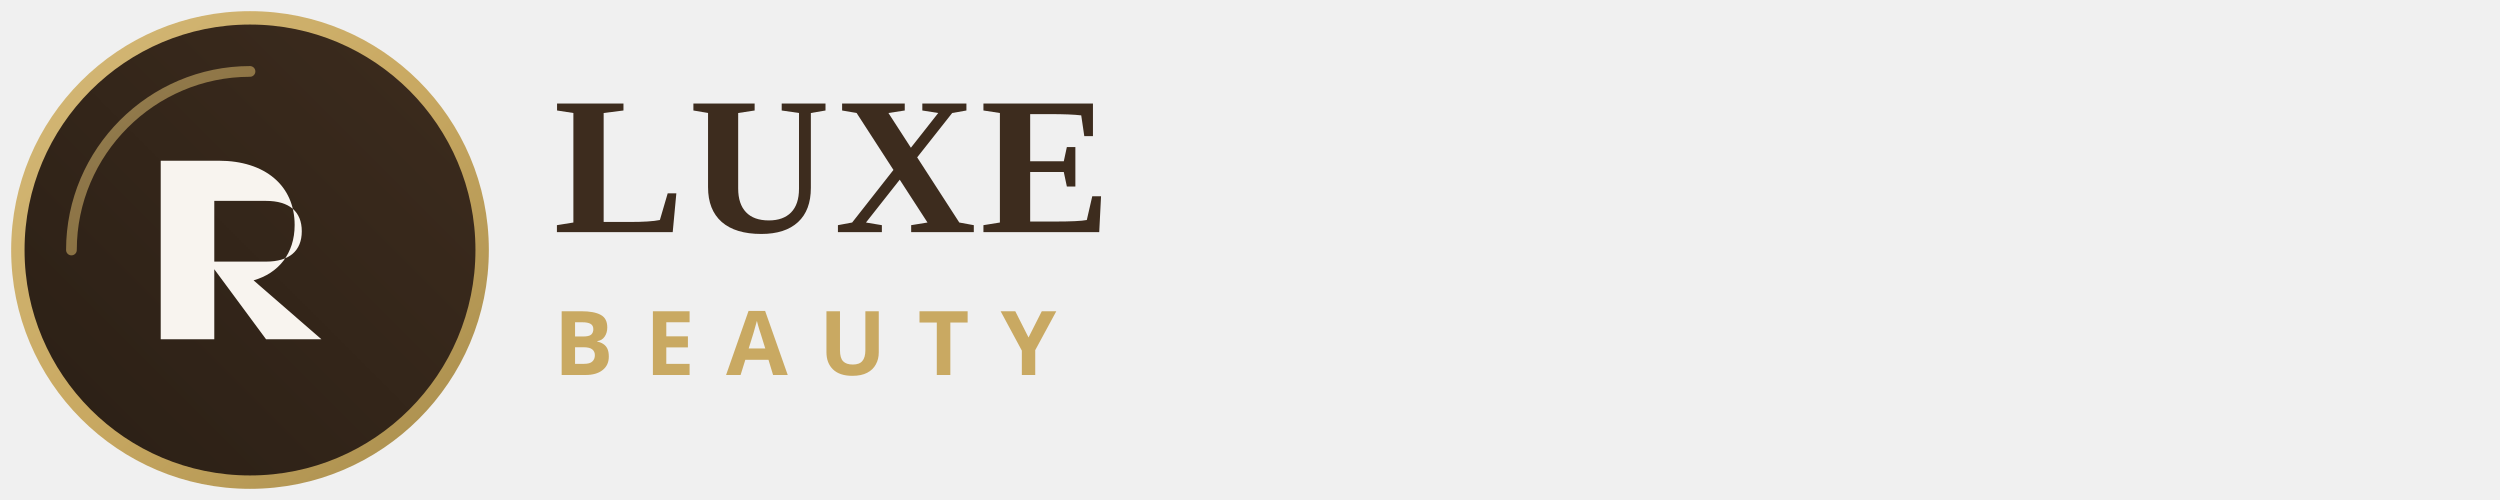
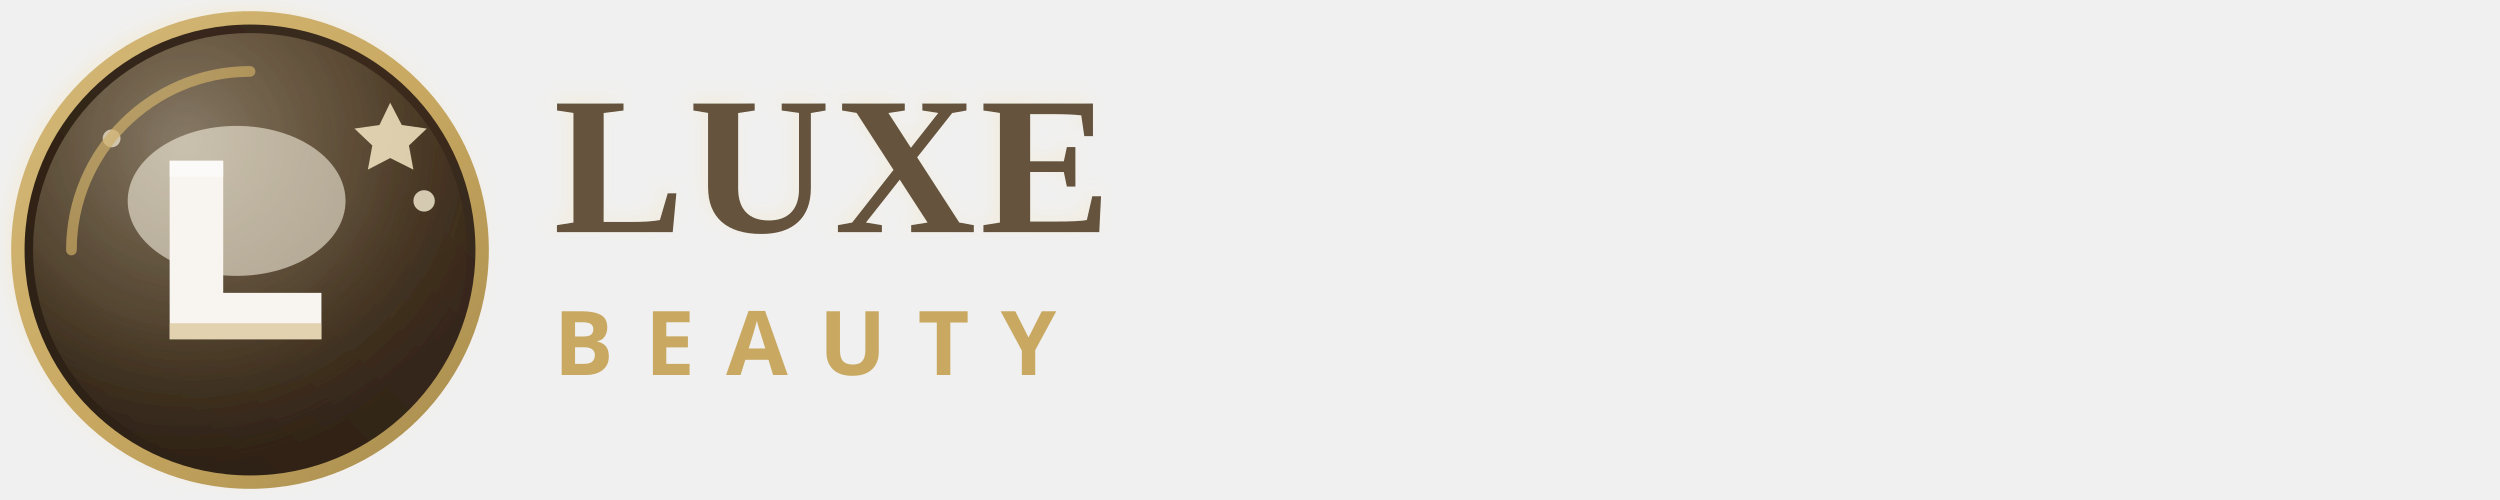
<svg xmlns="http://www.w3.org/2000/svg" viewBox="0 0 280 56" fill="none" role="img" aria-label="Luxe Beauty">
  <defs>
    <linearGradient id="hg" x1="0%" y1="0%" x2="100%" y2="100%">
      <stop offset="0%" stop-color="#D4B978" />
      <stop offset="50%" stop-color="#C9A962" />
      <stop offset="100%" stop-color="#A68B4B" />
    </linearGradient>
    <linearGradient id="hb" x1="0%" y1="100%" x2="100%" y2="0%">
      <stop offset="0%" stop-color="#2A1F15" />
      <stop offset="100%" stop-color="#3D2C1E" />
    </linearGradient>
+     <radialGradient id="hglow" cx="35%" cy="25%" r="75%">
+       <stop offset="0%" stop-color="#FFF4D6" stop-opacity="0.9" />
+       <stop offset="55%" stop-color="#E6CF98" stop-opacity="0.45" />
+       <stop offset="100%" stop-color="#9A7D3A" stop-opacity="0" />
+     </radialGradient>
+     <linearGradient id="hshine" x1="16" y1="14" x2="40" y2="42">
+       <stop offset="0%" stop-color="#FFF9E8" stop-opacity="0.85" />
+       <stop offset="60%" stop-color="#F1DFAF" stop-opacity="0.2" />
+       <stop offset="100%" stop-color="#F1DFAF" stop-opacity="0" />
+     </linearGradient>
+     <filter id="hShadow" x="-30%" y="-30%" width="160%" height="160%">
+       <feDropShadow dx="0.8" dy="1.2" stdDeviation="1.6" flood-color="#120D08" flood-opacity="0.5" />
+       <feDropShadow dx="-0.6" dy="-0.6" stdDeviation="0.9" flood-color="#F5E4BE" flood-opacity="0.35" />
+     </filter>
  </defs>
-   <circle cx="28" cy="28" r="26" fill="url(#hb)" stroke="url(#hg)" stroke-width="1.5" />
-   <path d="M18 38V18h6.5c5.2 0 8.5 2.8 8.5 7.2 0 3.2-1.8 5.4-4.6 6.2L36 38h-6.2l-6.8-9.2H24v9.2H18z M24 22.5v6.8h5.8c2.6 0 4-1.2 4-3.4s-1.4-3.4-4-3.4H24z" fill="#F8F4EF" />
-   <path d="M8 28c0-11 9-20 20-20" stroke="url(#hg)" stroke-width="1.2" stroke-linecap="round" fill="none" opacity="0.6" />
-   <text x="62" y="26" font-family="Georgia, 'Times New Roman', serif" font-size="22" font-weight="700" fill="#3D2C1E" letter-spacing="0.02em">LUXE</text>
+   <g filter="url(#hShadow)">
+     <circle cx="28" cy="28" r="26" fill="url(#hb)" stroke="url(#hg)" stroke-width="1.5" />
+     <circle cx="28" cy="28" r="24.3" fill="url(#hglow)" opacity="0.45" />
+     <ellipse cx="26.5" cy="22.5" rx="12.2" ry="8.4" fill="url(#hshine)" opacity="0.65" />
+     <path d="M19 18h6v14.8h11V38H19V18z" fill="#F8F4EF" />
+     <path d="M19 18h6v1.8h-6z" fill="#FFFFFF" opacity="0.55" />
+     <path d="M19 36.2h17v1.8H19z" fill="#C9A962" opacity="0.45" />
+   </g>
+   <path d="M43.7 11.5l1.3 2.5 2.8 0.4-2 1.9 0.5 2.7-2.6-1.3-2.5 1.3 0.5-2.7-2-1.9 2.8-0.4z" fill="#F6E8C4" opacity="0.85" />
+   <circle cx="47.5" cy="22.5" r="1.2" fill="#F8EED4" opacity="0.8" />
+   <circle cx="12.5" cy="15.5" r="1" fill="#F8EED4" opacity="0.7" />
+   <path d="M8 28c0-11 9-20 20-20" stroke="url(#hg)" stroke-width="1.2" stroke-linecap="round" fill="none" opacity="0.72" />
+   <text x="62" y="26" font-family="Georgia, 'Times New Roman', serif" font-size="22" font-weight="700" fill="#3D2C1E" letter-spacing="0.02em" filter="url(#hShadow)">LUXE</text>
+   <text x="62" y="26" font-family="Georgia, 'Times New Roman', serif" font-size="22" font-weight="700" fill="#F0DFAF" letter-spacing="0.02em" opacity="0.23">LUXE</text>
  <text x="62" y="42" font-family="system-ui, Segoe UI, sans-serif" font-size="10" font-weight="600" fill="#C9A962" letter-spacing="0.35em">BEAUTY</text>
  <line x1="62" y1="30" x2="268" y2="30" stroke="url(#hg)" stroke-width="0.75" opacity="0.45" />
</svg>
